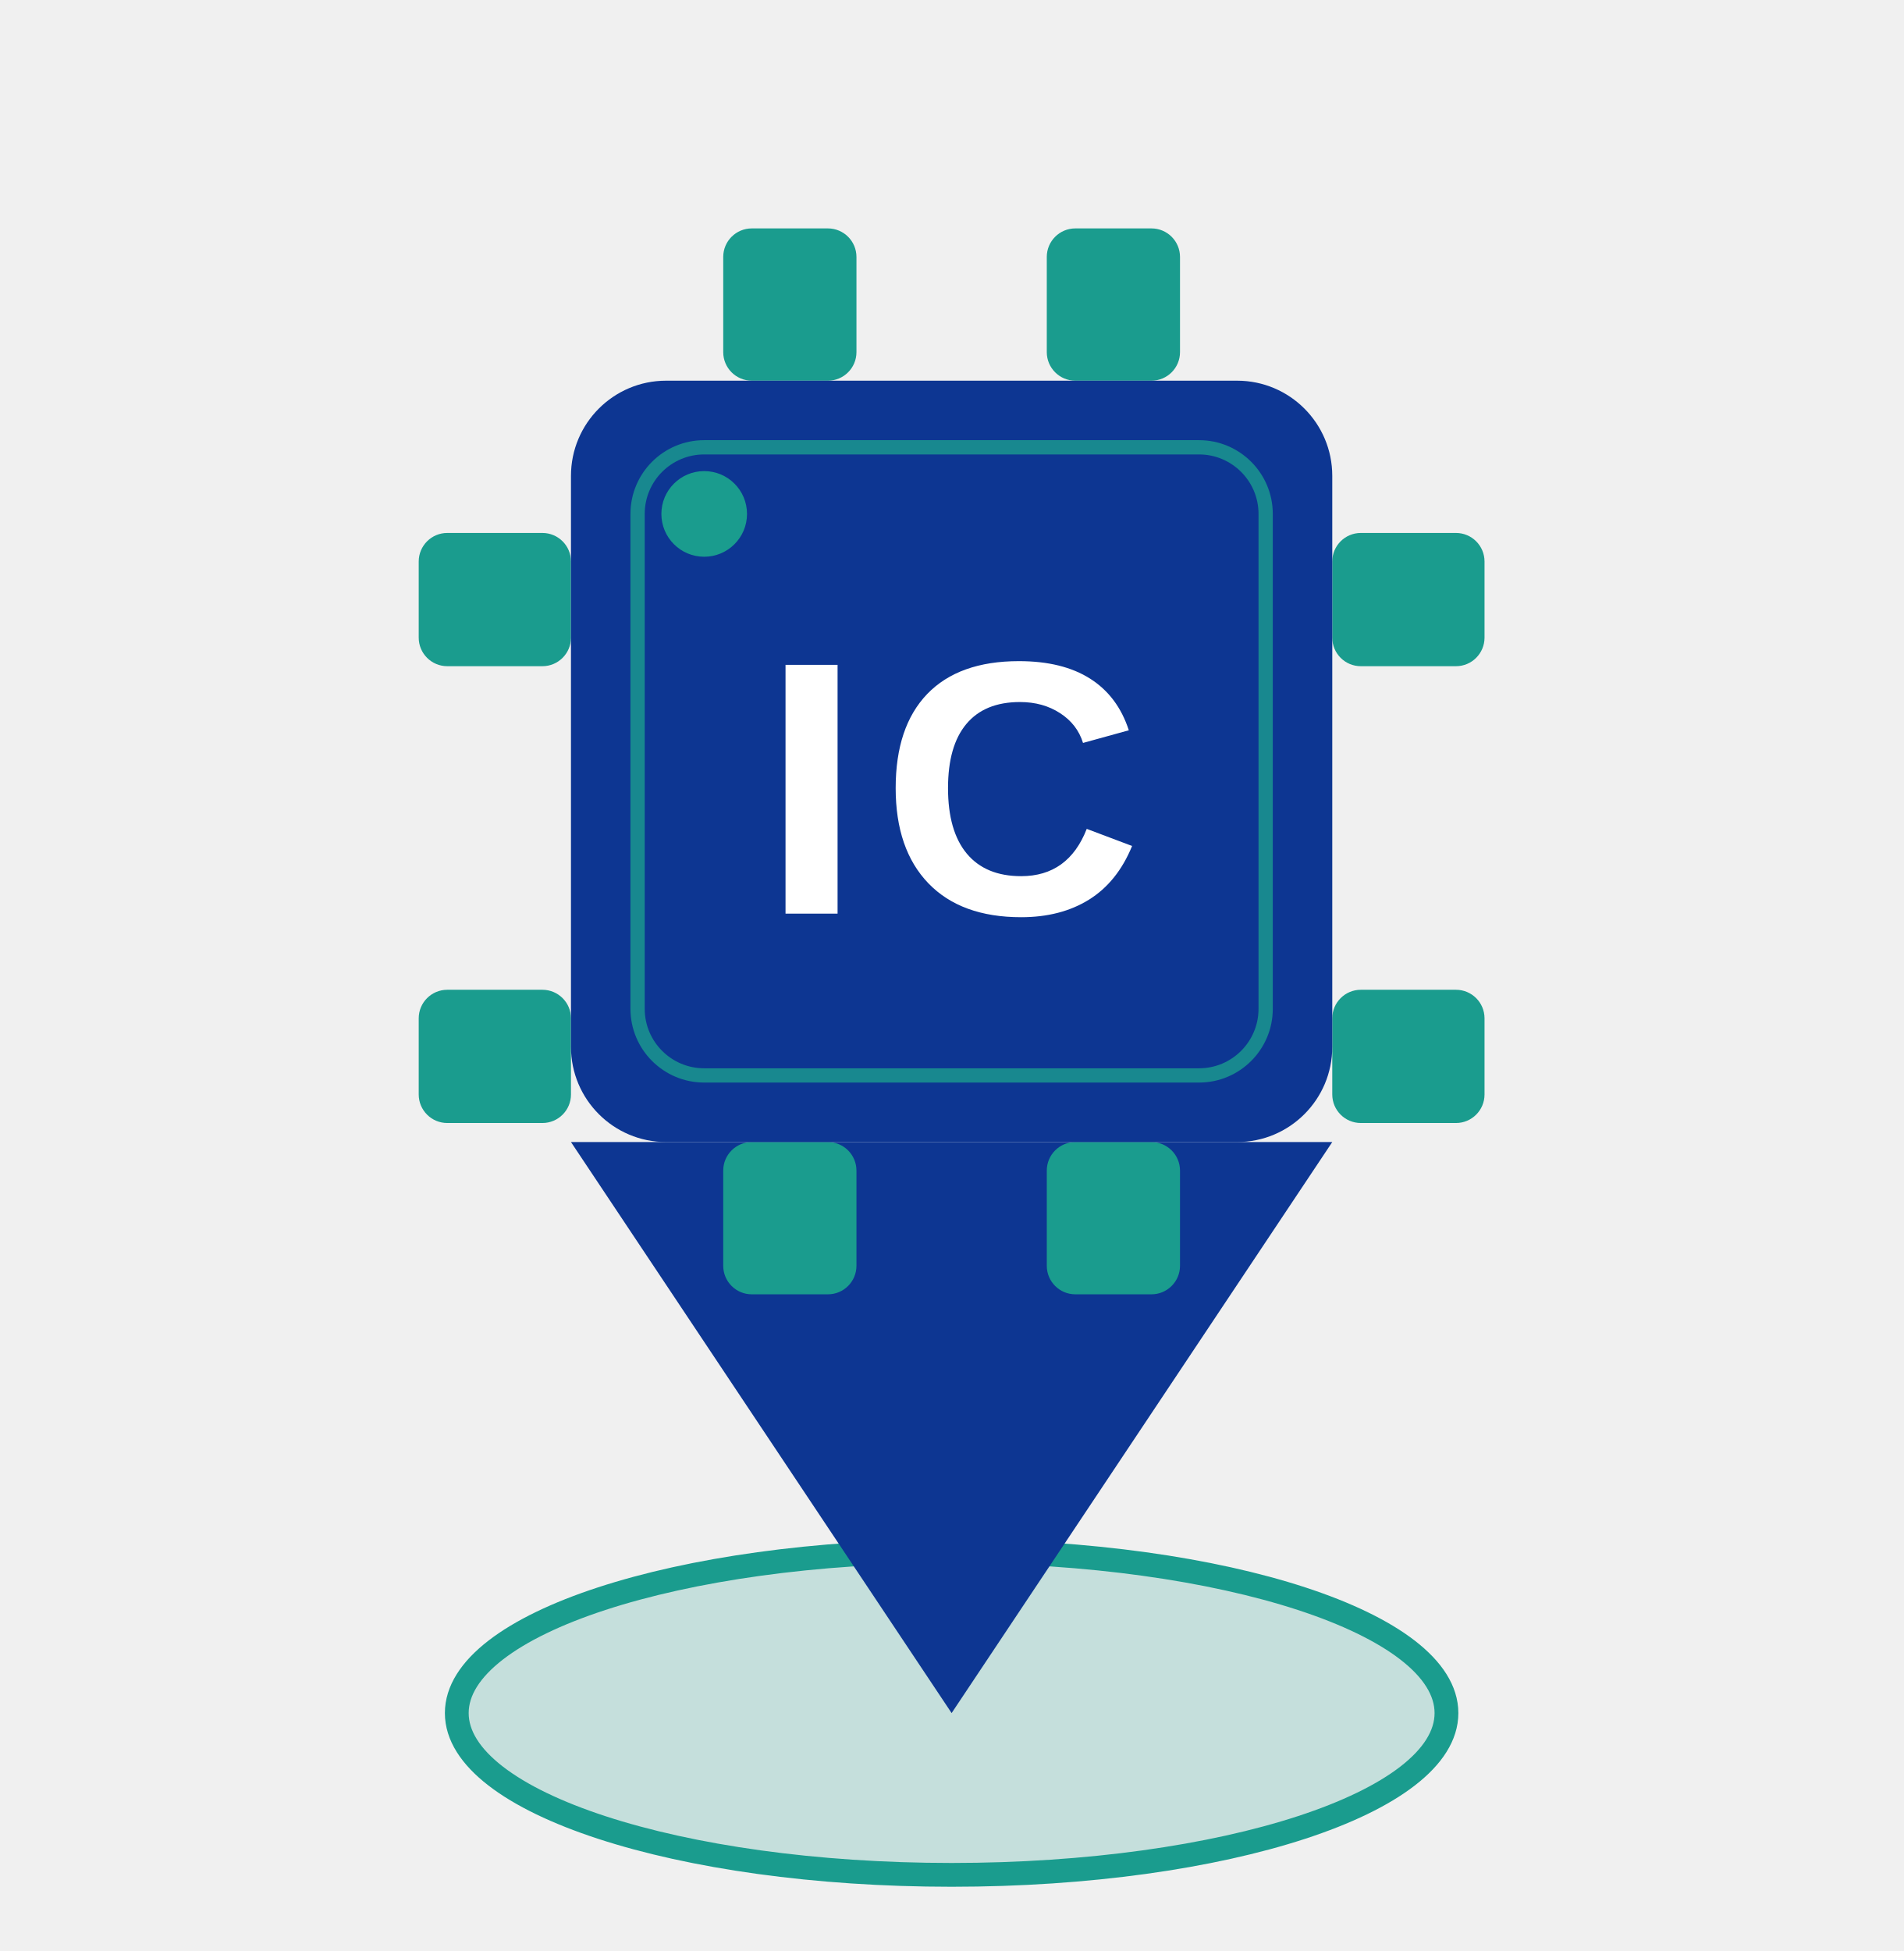
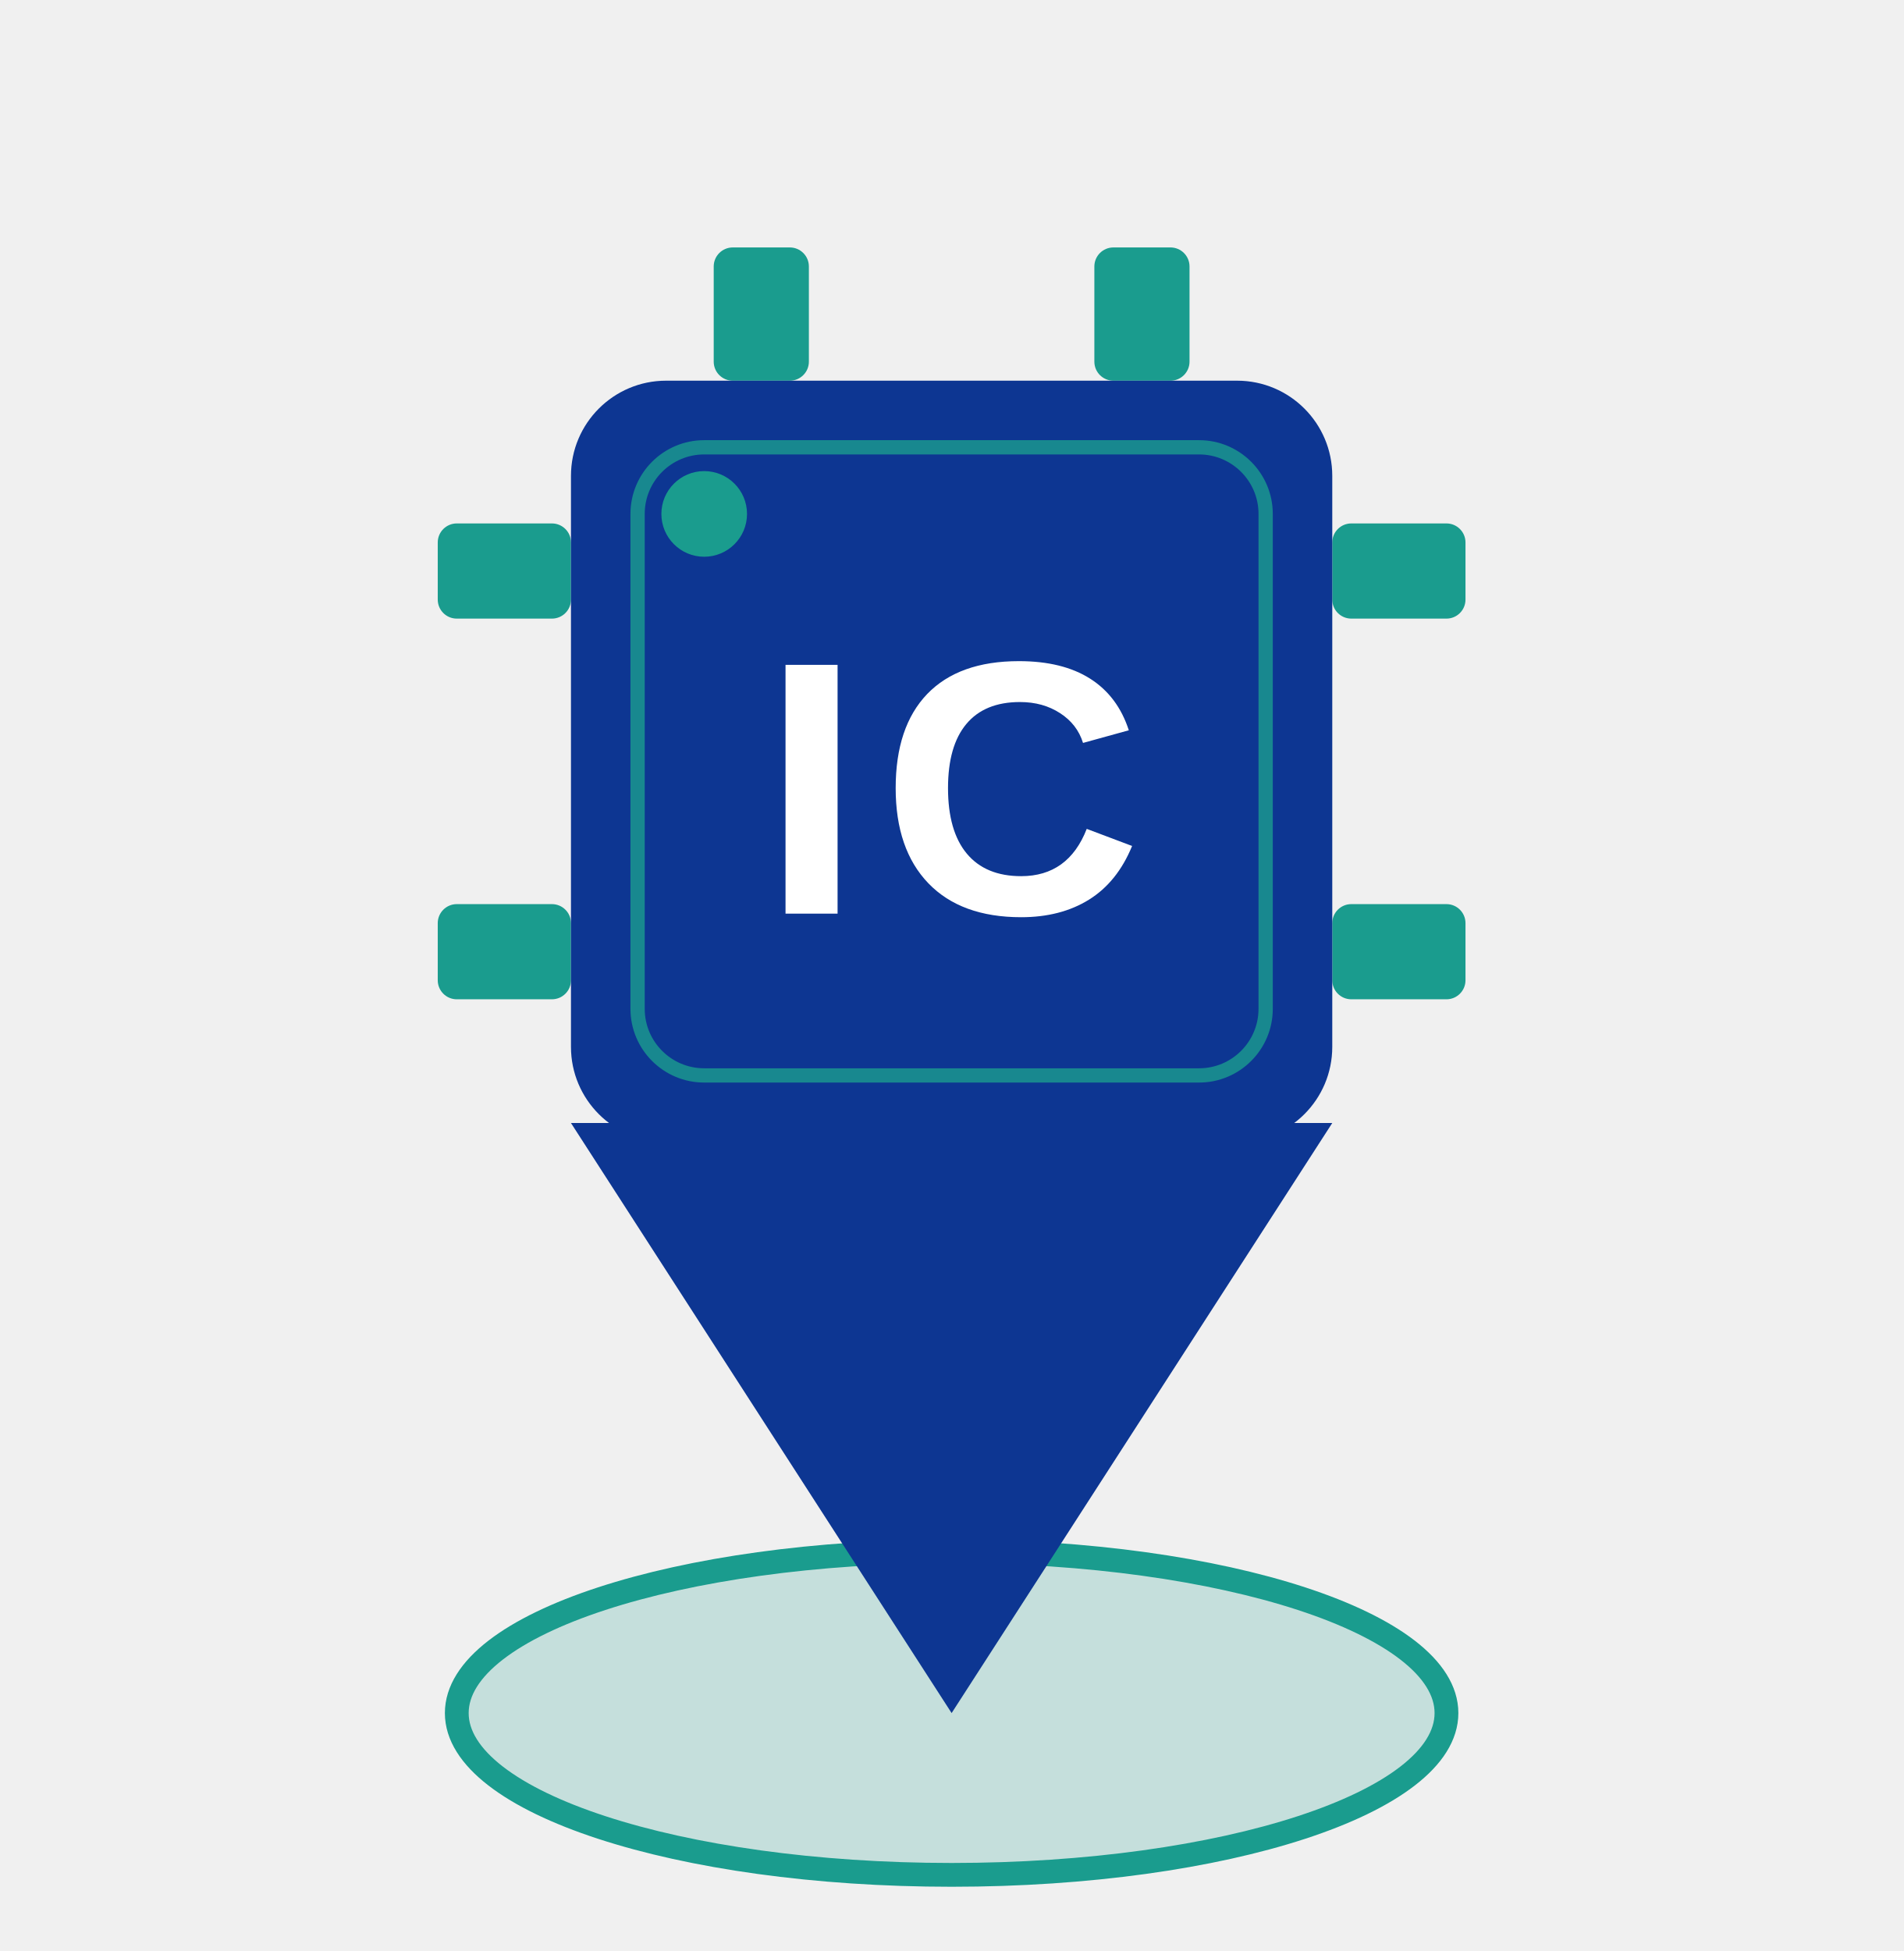
<svg xmlns="http://www.w3.org/2000/svg" viewBox="0 0 200 205" width="400" height="410">
  <defs>
    <style>
      .bg-blue { fill: #0D3692; }
      .bg-teal { fill: #1A9C8E; }
    </style>
  </defs>
  <ellipse cx="100" cy="180" rx="52" ry="17" fill="#1A9C8E" fill-opacity="0.2" stroke="#1A9C8E" stroke-width="2.5" />
-   <polygon points="60,120 140,120 100,180" class="bg-blue" />
+   <polygon points="60,118 140,118 100,180" class="bg-blue" />
  <g class="bg-teal">
-     <rect x="76" y="24" width="14" height="16" rx="3" />
-     <rect x="110" y="24" width="14" height="16" rx="3" />
-     <rect x="76" y="120" width="14" height="16" rx="3" />
-     <rect x="110" y="120" width="14" height="16" rx="3" />
-     <rect x="44" y="56" width="16" height="14" rx="3" />
-     <rect x="44" y="104" width="16" height="14" rx="3" />
-     <rect x="140" y="56" width="16" height="14" rx="3" />
-     <rect x="140" y="104" width="16" height="14" rx="3" />
+     <rect x="75" y="26" width="10" height="14" rx="2" />
+     <rect x="115" y="26" width="10" height="14" rx="2" />
+     <rect x="46" y="55" width="14" height="10" rx="2" />
+     <rect x="46" y="95" width="14" height="10" rx="2" />
+     <rect x="140" y="55" width="14" height="10" rx="2" />
+     <rect x="140" y="95" width="14" height="10" rx="2" />
  </g>
  <rect x="60" y="40" width="80" height="80" class="bg-blue" rx="10" />
  <rect x="67" y="47" width="66" height="66" fill="none" stroke="#1A9C8E" stroke-width="1.5" rx="7" opacity="0.8" />
  <circle cx="74" cy="54" r="4.5" class="bg-teal" />
  <text x="100" y="96" font-family="Arial, Helvetica, sans-serif" font-weight="900" font-size="38" fill="#ffffff" text-anchor="middle" letter-spacing="2">IC</text>
</svg>
